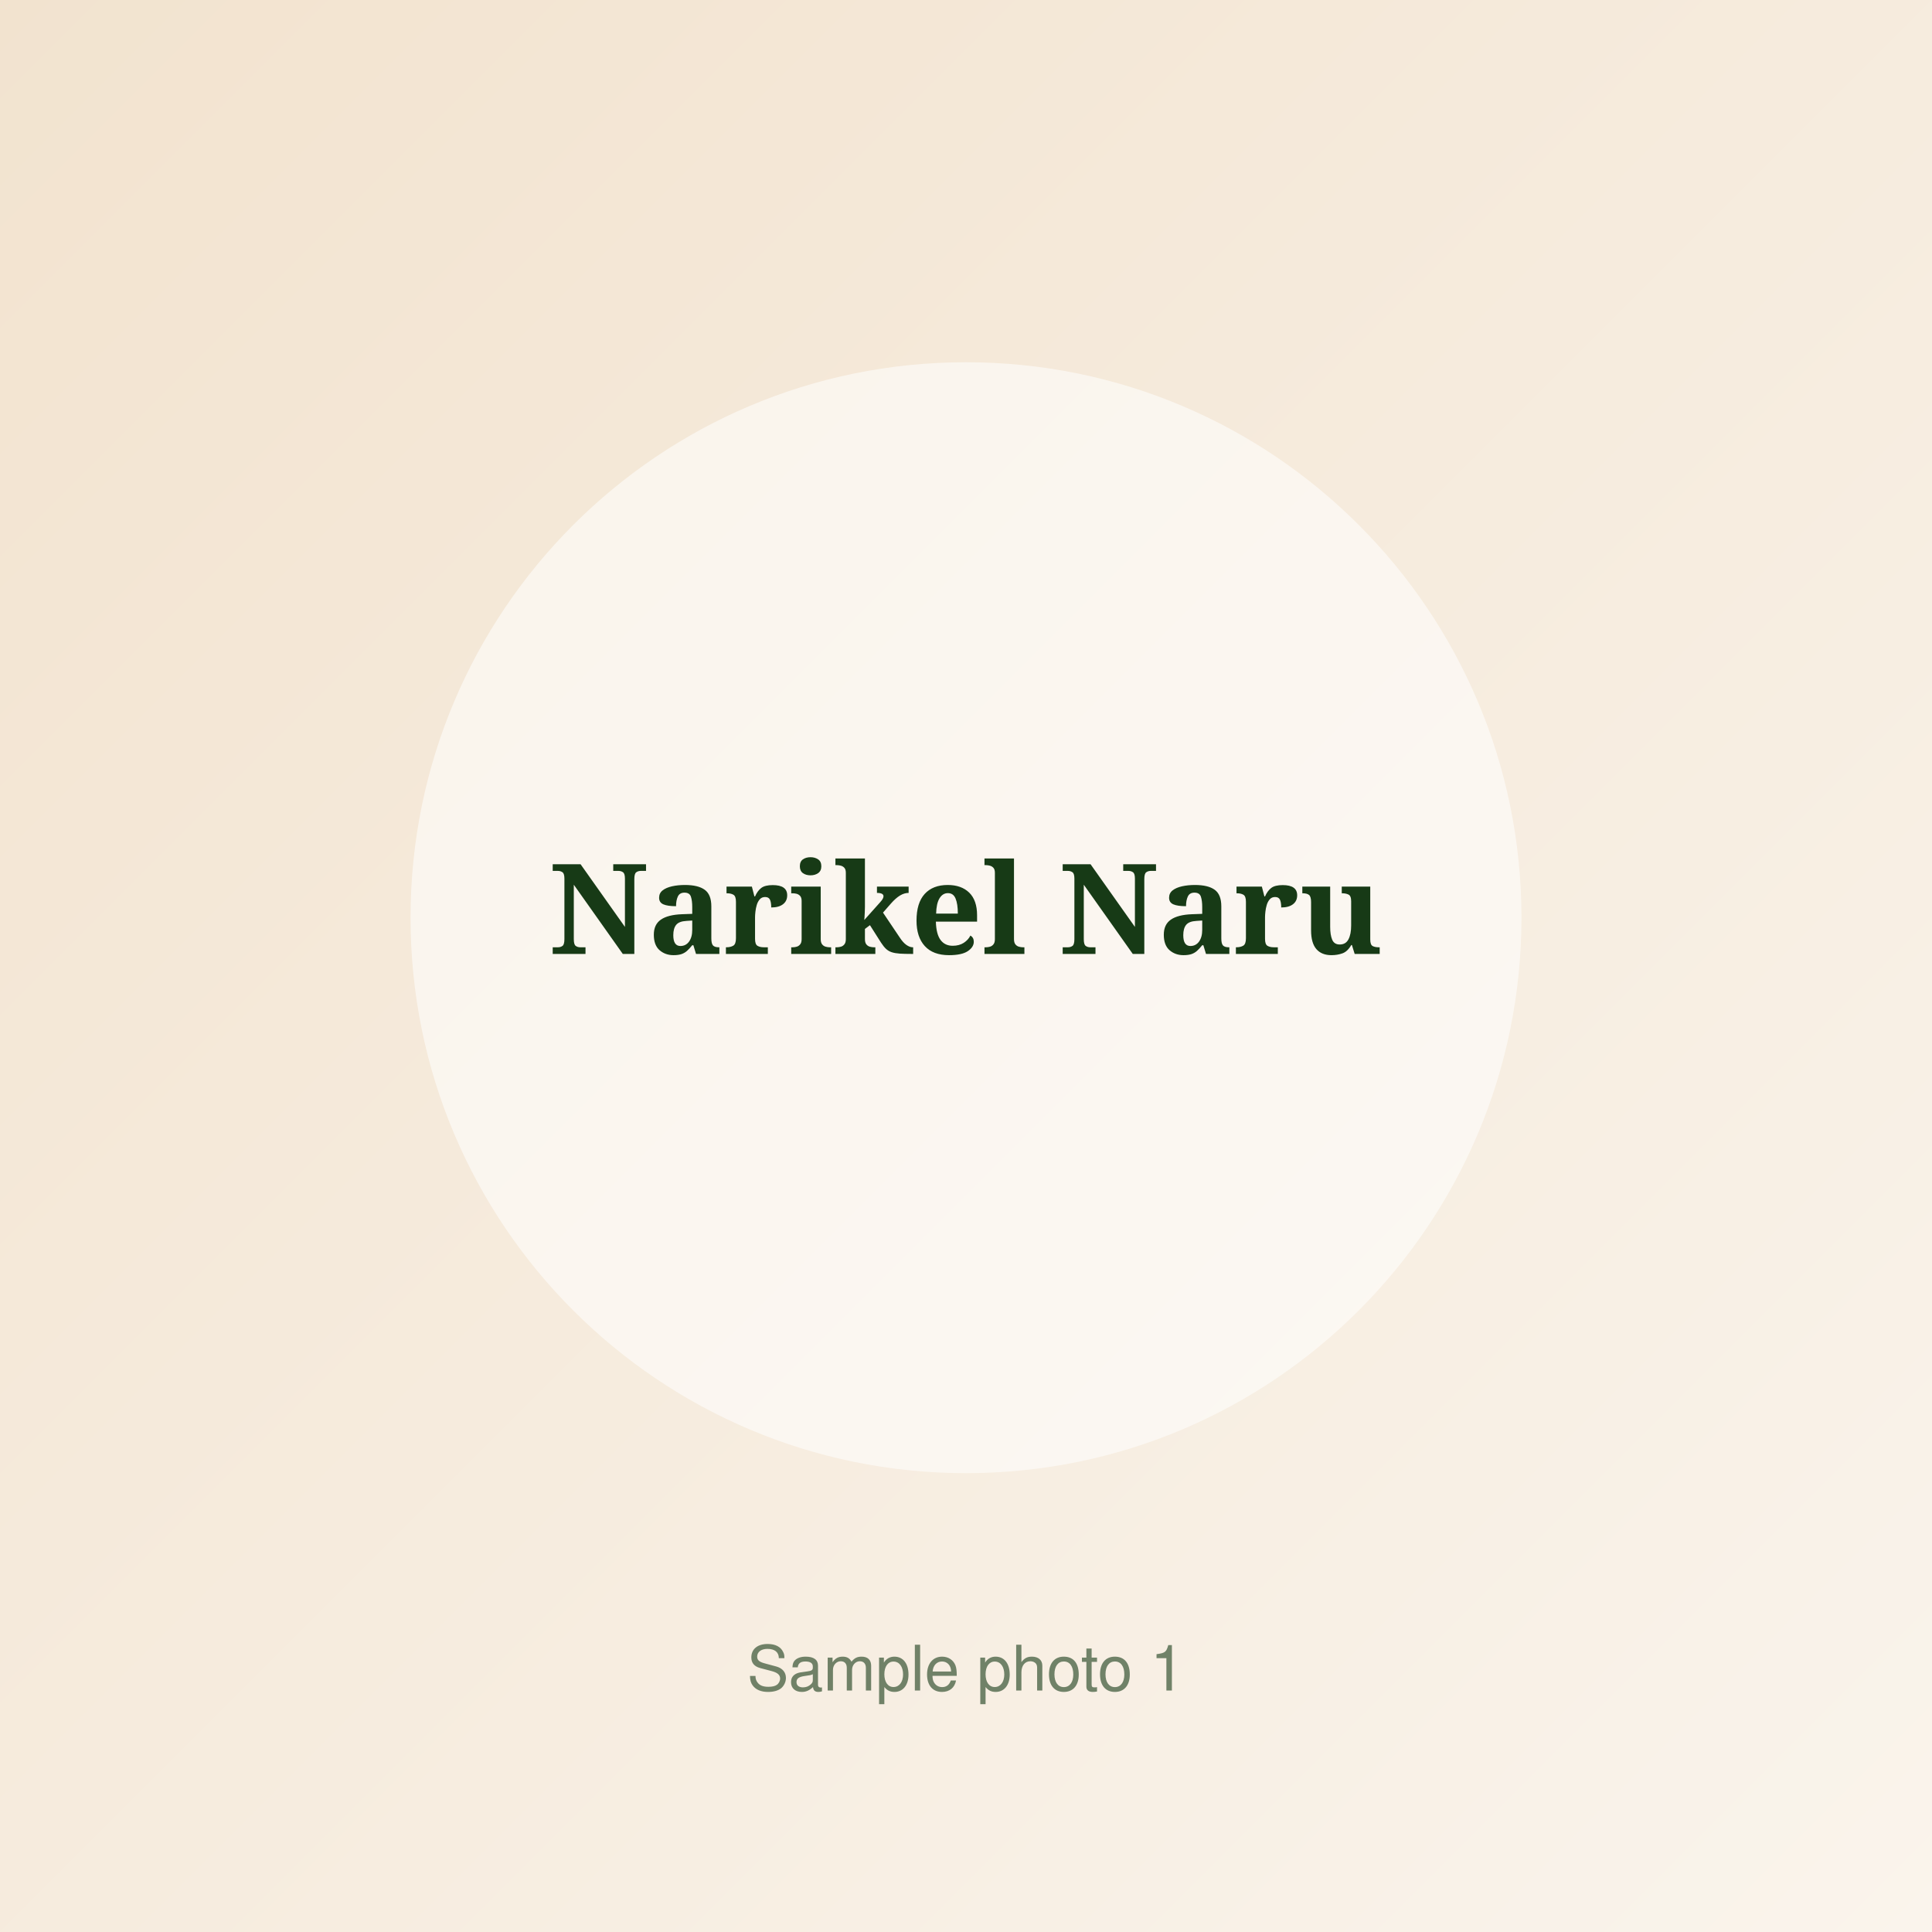
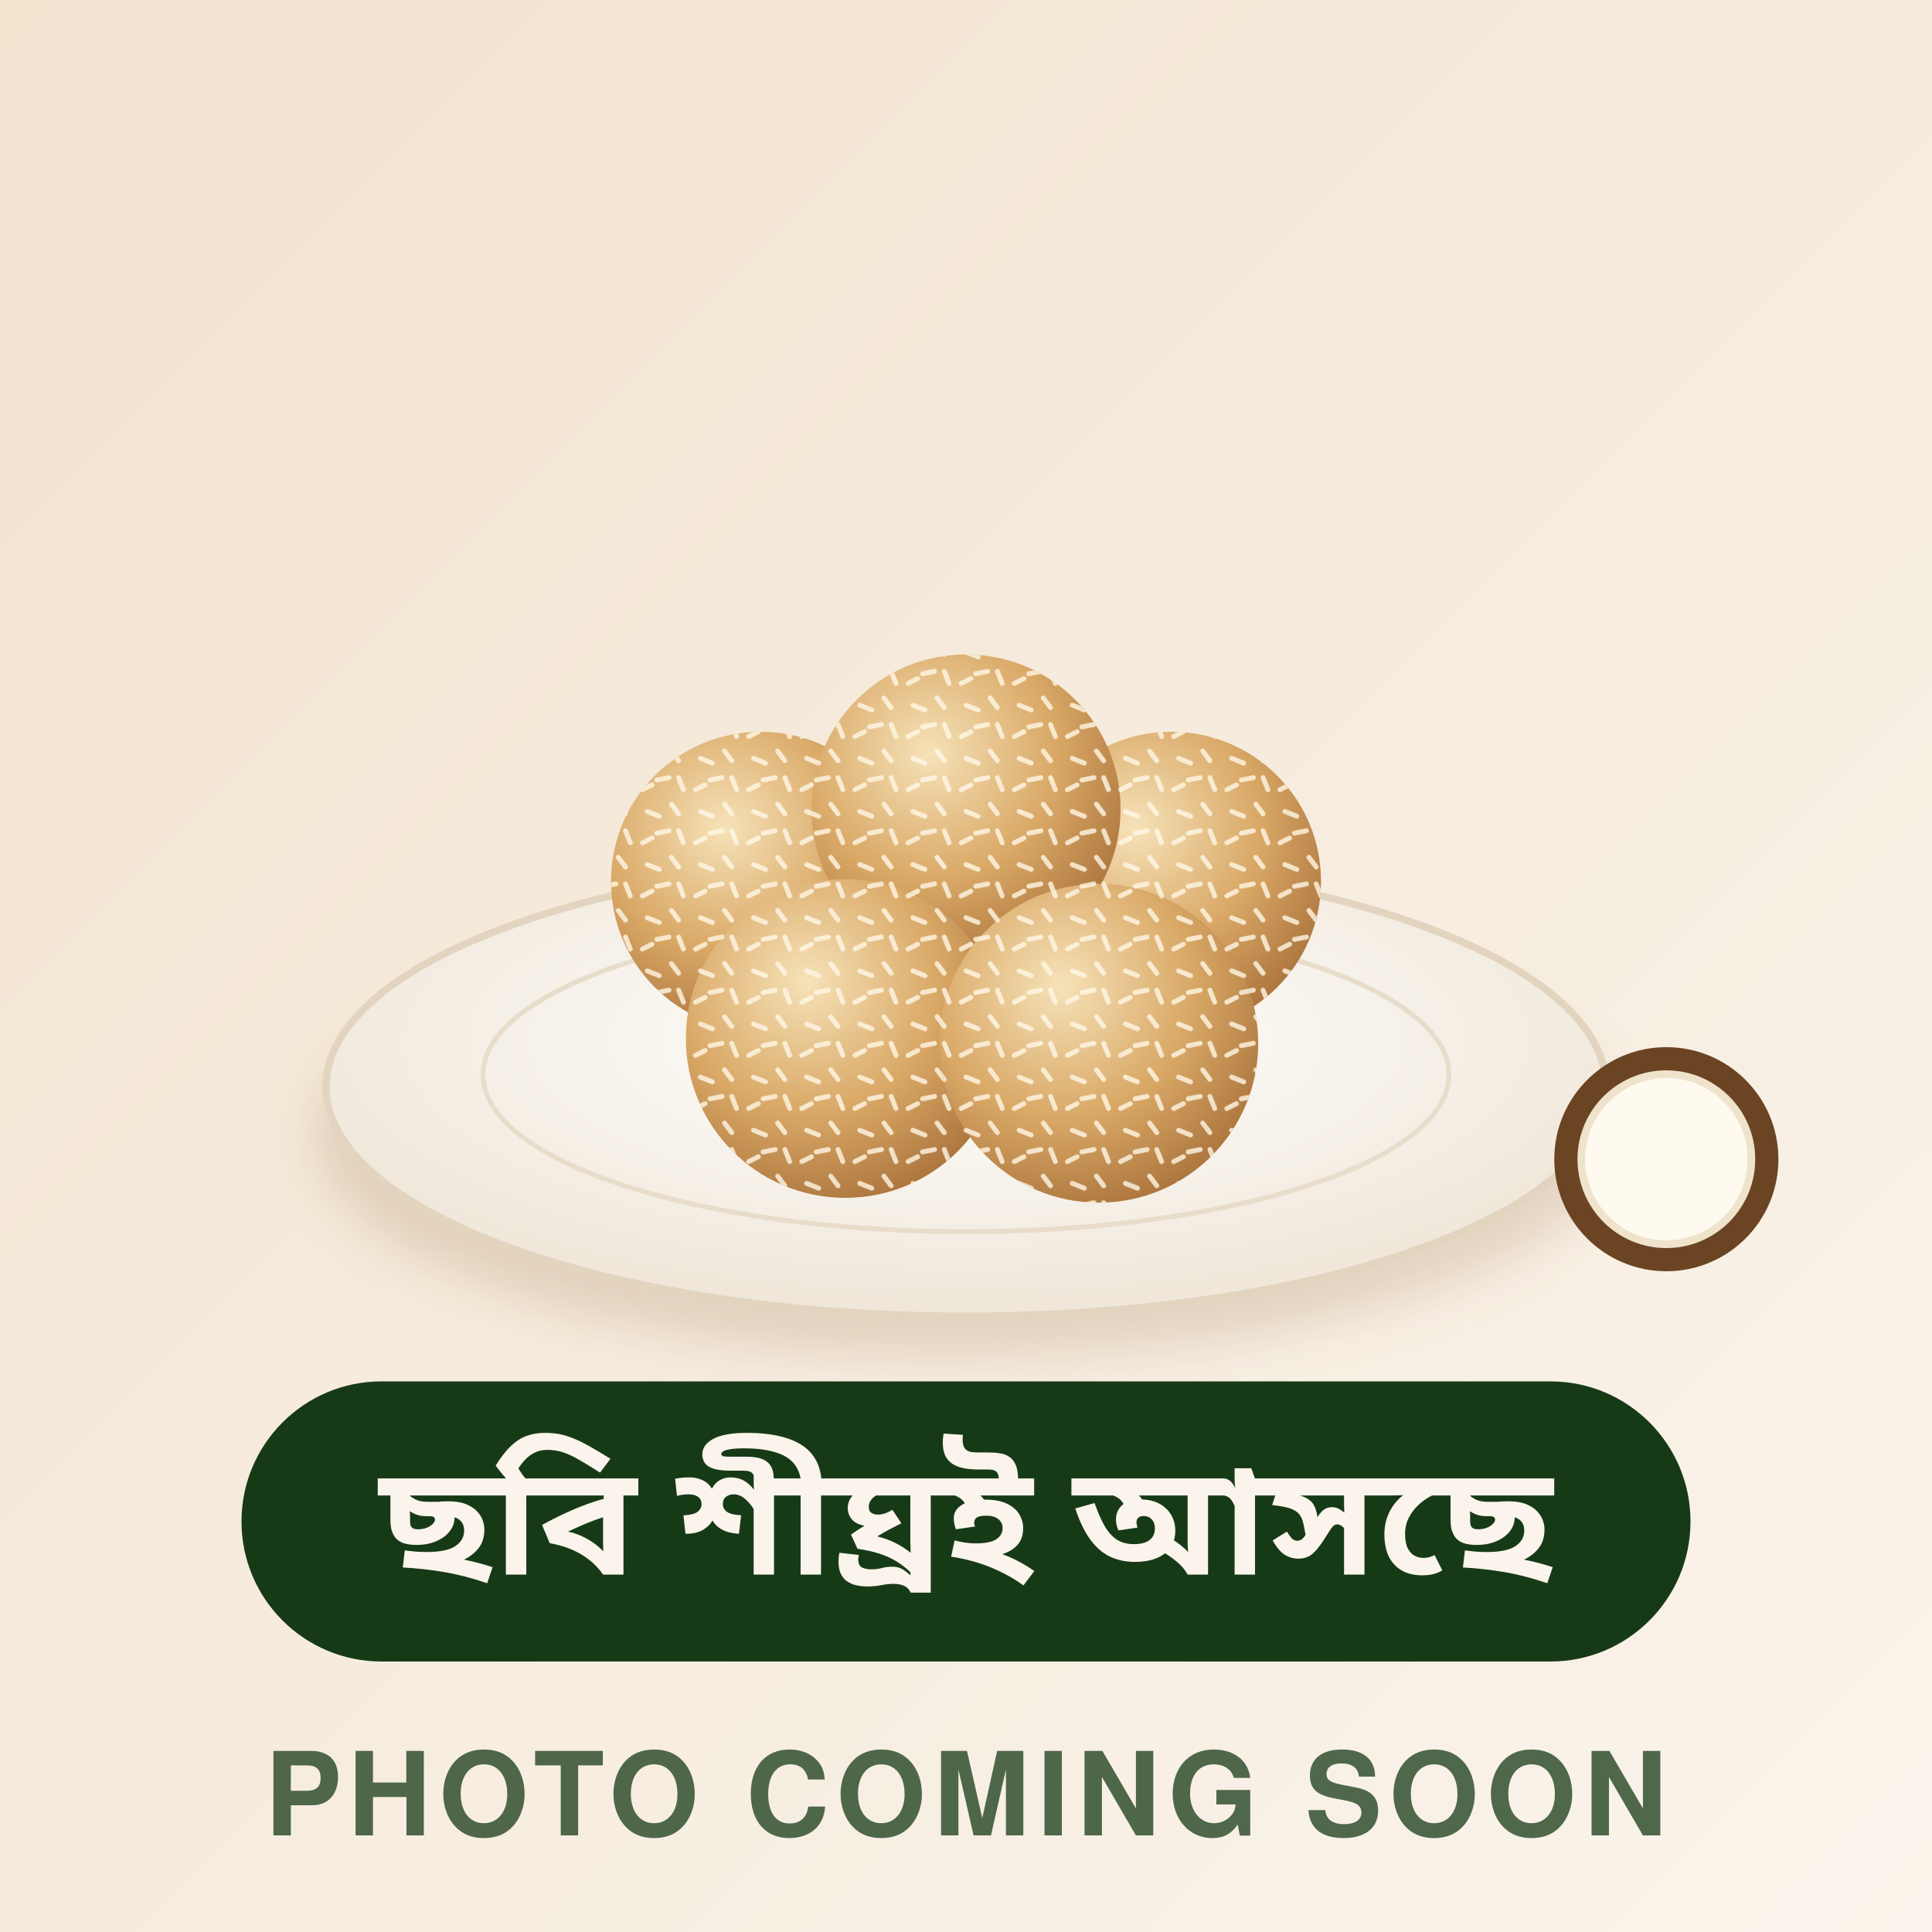
<svg xmlns="http://www.w3.org/2000/svg" viewBox="0 0 800 800">
  <defs>
-     <linearGradient id="g" x1="0" y1="0" x2="1" y2="1">
+     <linearGradient id="bg" x1="0" y1="0" x2="1" y2="1">
      <stop offset="0" stop-color="#f2e3cf" />
      <stop offset="1" stop-color="#faf4ec" />
    </linearGradient>
+     <radialGradient id="naru" cx="0.38" cy="0.32" r="0.75">
+       <stop offset="0" stop-color="#f6e2b8" />
+       <stop offset="0.55" stop-color="#d9a866" />
+       <stop offset="1" stop-color="#a8713a" />
+     </radialGradient>
+     <radialGradient id="plate" cx="0.5" cy="0.4" r="0.6">
+       <stop offset="0" stop-color="#ffffff" />
+       <stop offset="1" stop-color="#efe6d8" />
+     </radialGradient>
+     <pattern id="flakes" width="22" height="22" patternUnits="userSpaceOnUse">
+       <path d="M4 6l5 2M14 3l3 4M8 15l5-1M17 14l2 5M2 19l4-2" stroke="#fff7e6" stroke-width="2" stroke-linecap="round" opacity="0.8" />
+     </pattern>
+     <filter id="soft" x="-20%" y="-20%" width="140%" height="140%">
+       <feGaussianBlur stdDeviation="10" />
+     </filter>
  </defs>
-   <rect width="800" height="800" fill="url(#g)" />
-   <circle cx="400" cy="380" r="230" fill="#ffffff" fill-opacity="0.55" />
-   <text x="400" y="395" font-family="Georgia, serif" font-size="52" font-weight="700" fill="#173a16" text-anchor="middle">Narikel Naru</text>
-   <text x="400" y="700" font-family="Helvetica, Arial, sans-serif" font-size="26" fill="#173a16" fill-opacity="0.6" text-anchor="middle">Sample photo 1</text>
+   <rect width="800" height="800" fill="url(#bg)" />
+   <ellipse cx="400" cy="470" rx="270" ry="92" fill="#8a5a2b" opacity="0.18" filter="url(#soft)" />
+   <ellipse cx="400" cy="450" rx="265" ry="95" fill="url(#plate)" stroke="#e2d4bf" stroke-width="3" />
+   <ellipse cx="400" cy="445" rx="200" ry="65" fill="none" stroke="#e8dccb" stroke-width="2" />
+   <g>
+     <circle cx="315" cy="365" r="62" fill="url(#naru)" />
+     <circle cx="315" cy="365" r="62" fill="url(#flakes)" />
+     <circle cx="485" cy="365" r="62" fill="url(#naru)" />
+     <circle cx="485" cy="365" r="62" fill="url(#flakes)" />
+     <circle cx="400" cy="335" r="64" fill="url(#naru)" />
+     <circle cx="400" cy="335" r="64" fill="url(#flakes)" />
+     <circle cx="350" cy="430" r="66" fill="url(#naru)" />
+     <circle cx="350" cy="430" r="66" fill="url(#flakes)" />
+     <circle cx="455" cy="432" r="66" fill="url(#naru)" />
+     <circle cx="455" cy="432" r="66" fill="url(#flakes)" />
+   </g>
+   <g transform="translate(690 480) scale(0.8)">
+     <circle r="58" fill="#6b4423" />
+     <circle r="44" fill="#fffaf0" />
+     <circle r="44" fill="none" stroke="#efe3cc" stroke-width="4" />
+   </g>
+   <rect x="100" y="572" width="600" height="116" rx="58" fill="#173a16" />
+   <text x="400" y="652" font-family="'Noto Sans Bengali', 'Hind Siliguri', 'Kohinoor Bangla', sans-serif" font-size="64" font-weight="700" fill="#faf4ec" text-anchor="middle">ছবি শীঘ্রই আসছে</text>
+   <text x="400" y="760" font-family="Helvetica, Arial, sans-serif" font-size="48" font-weight="700" fill="#173a16" fill-opacity="0.75" text-anchor="middle" letter-spacing="3">PHOTO COMING SOON</text>
</svg>
